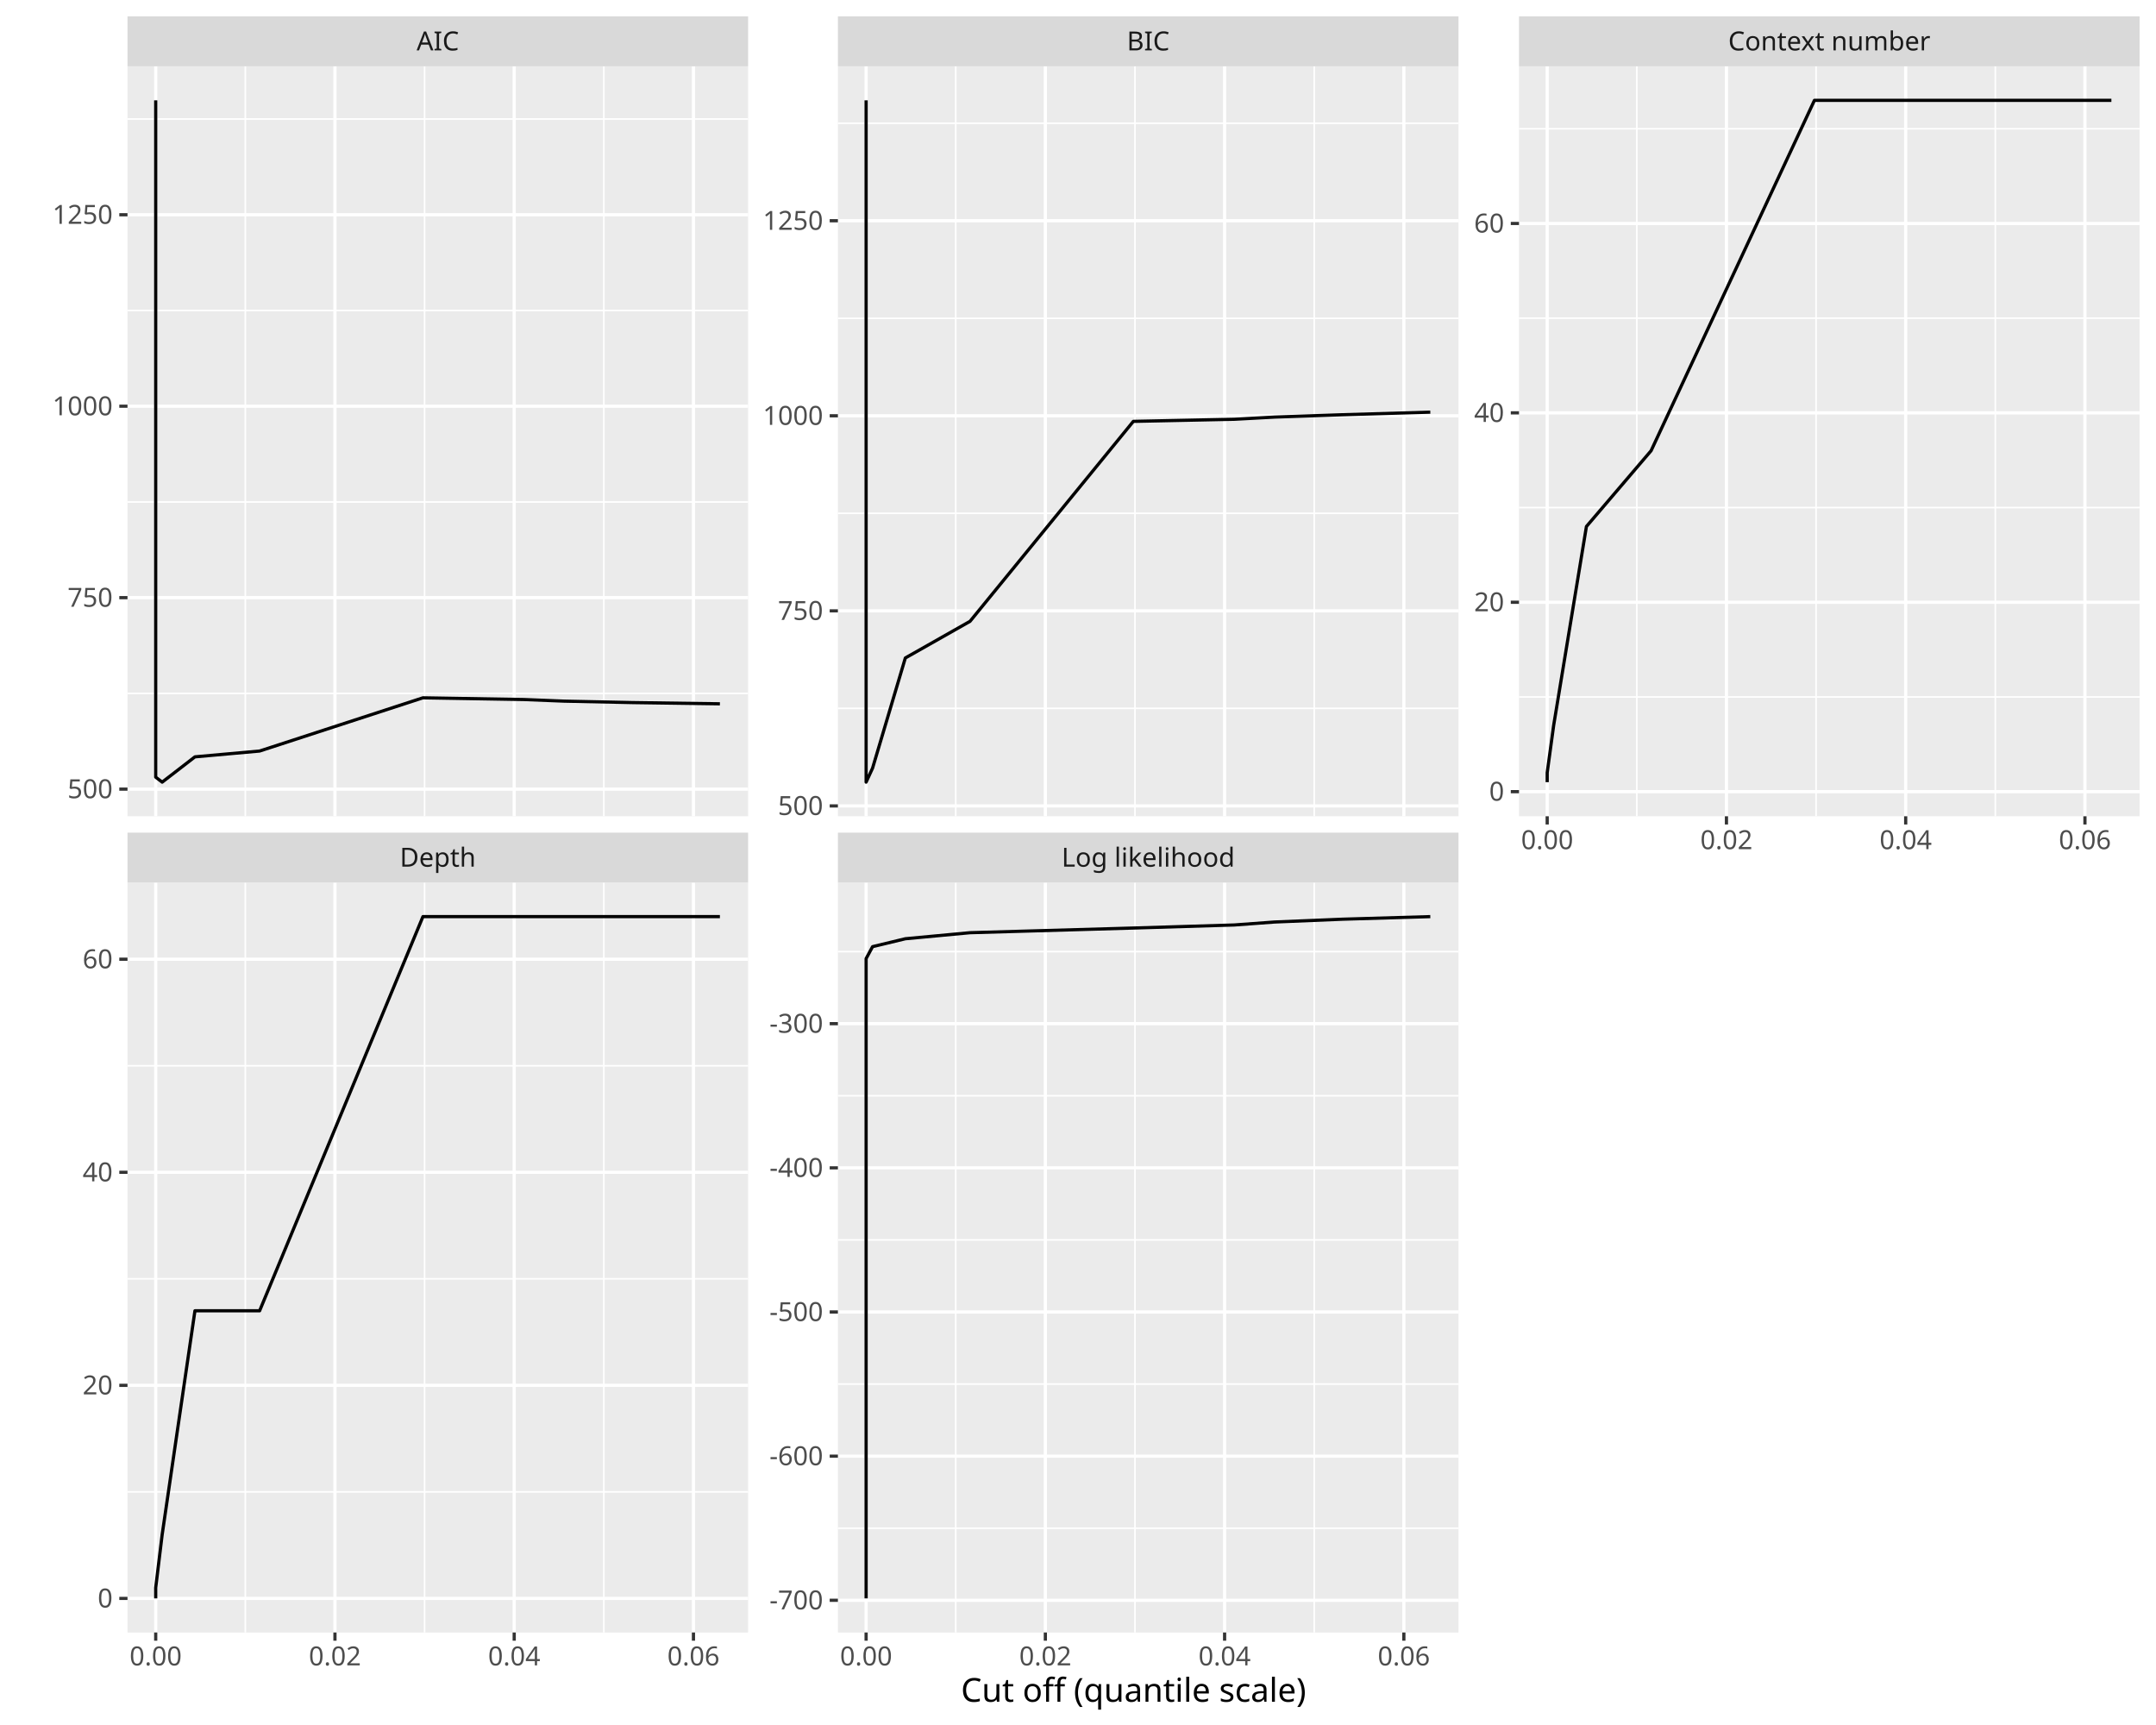
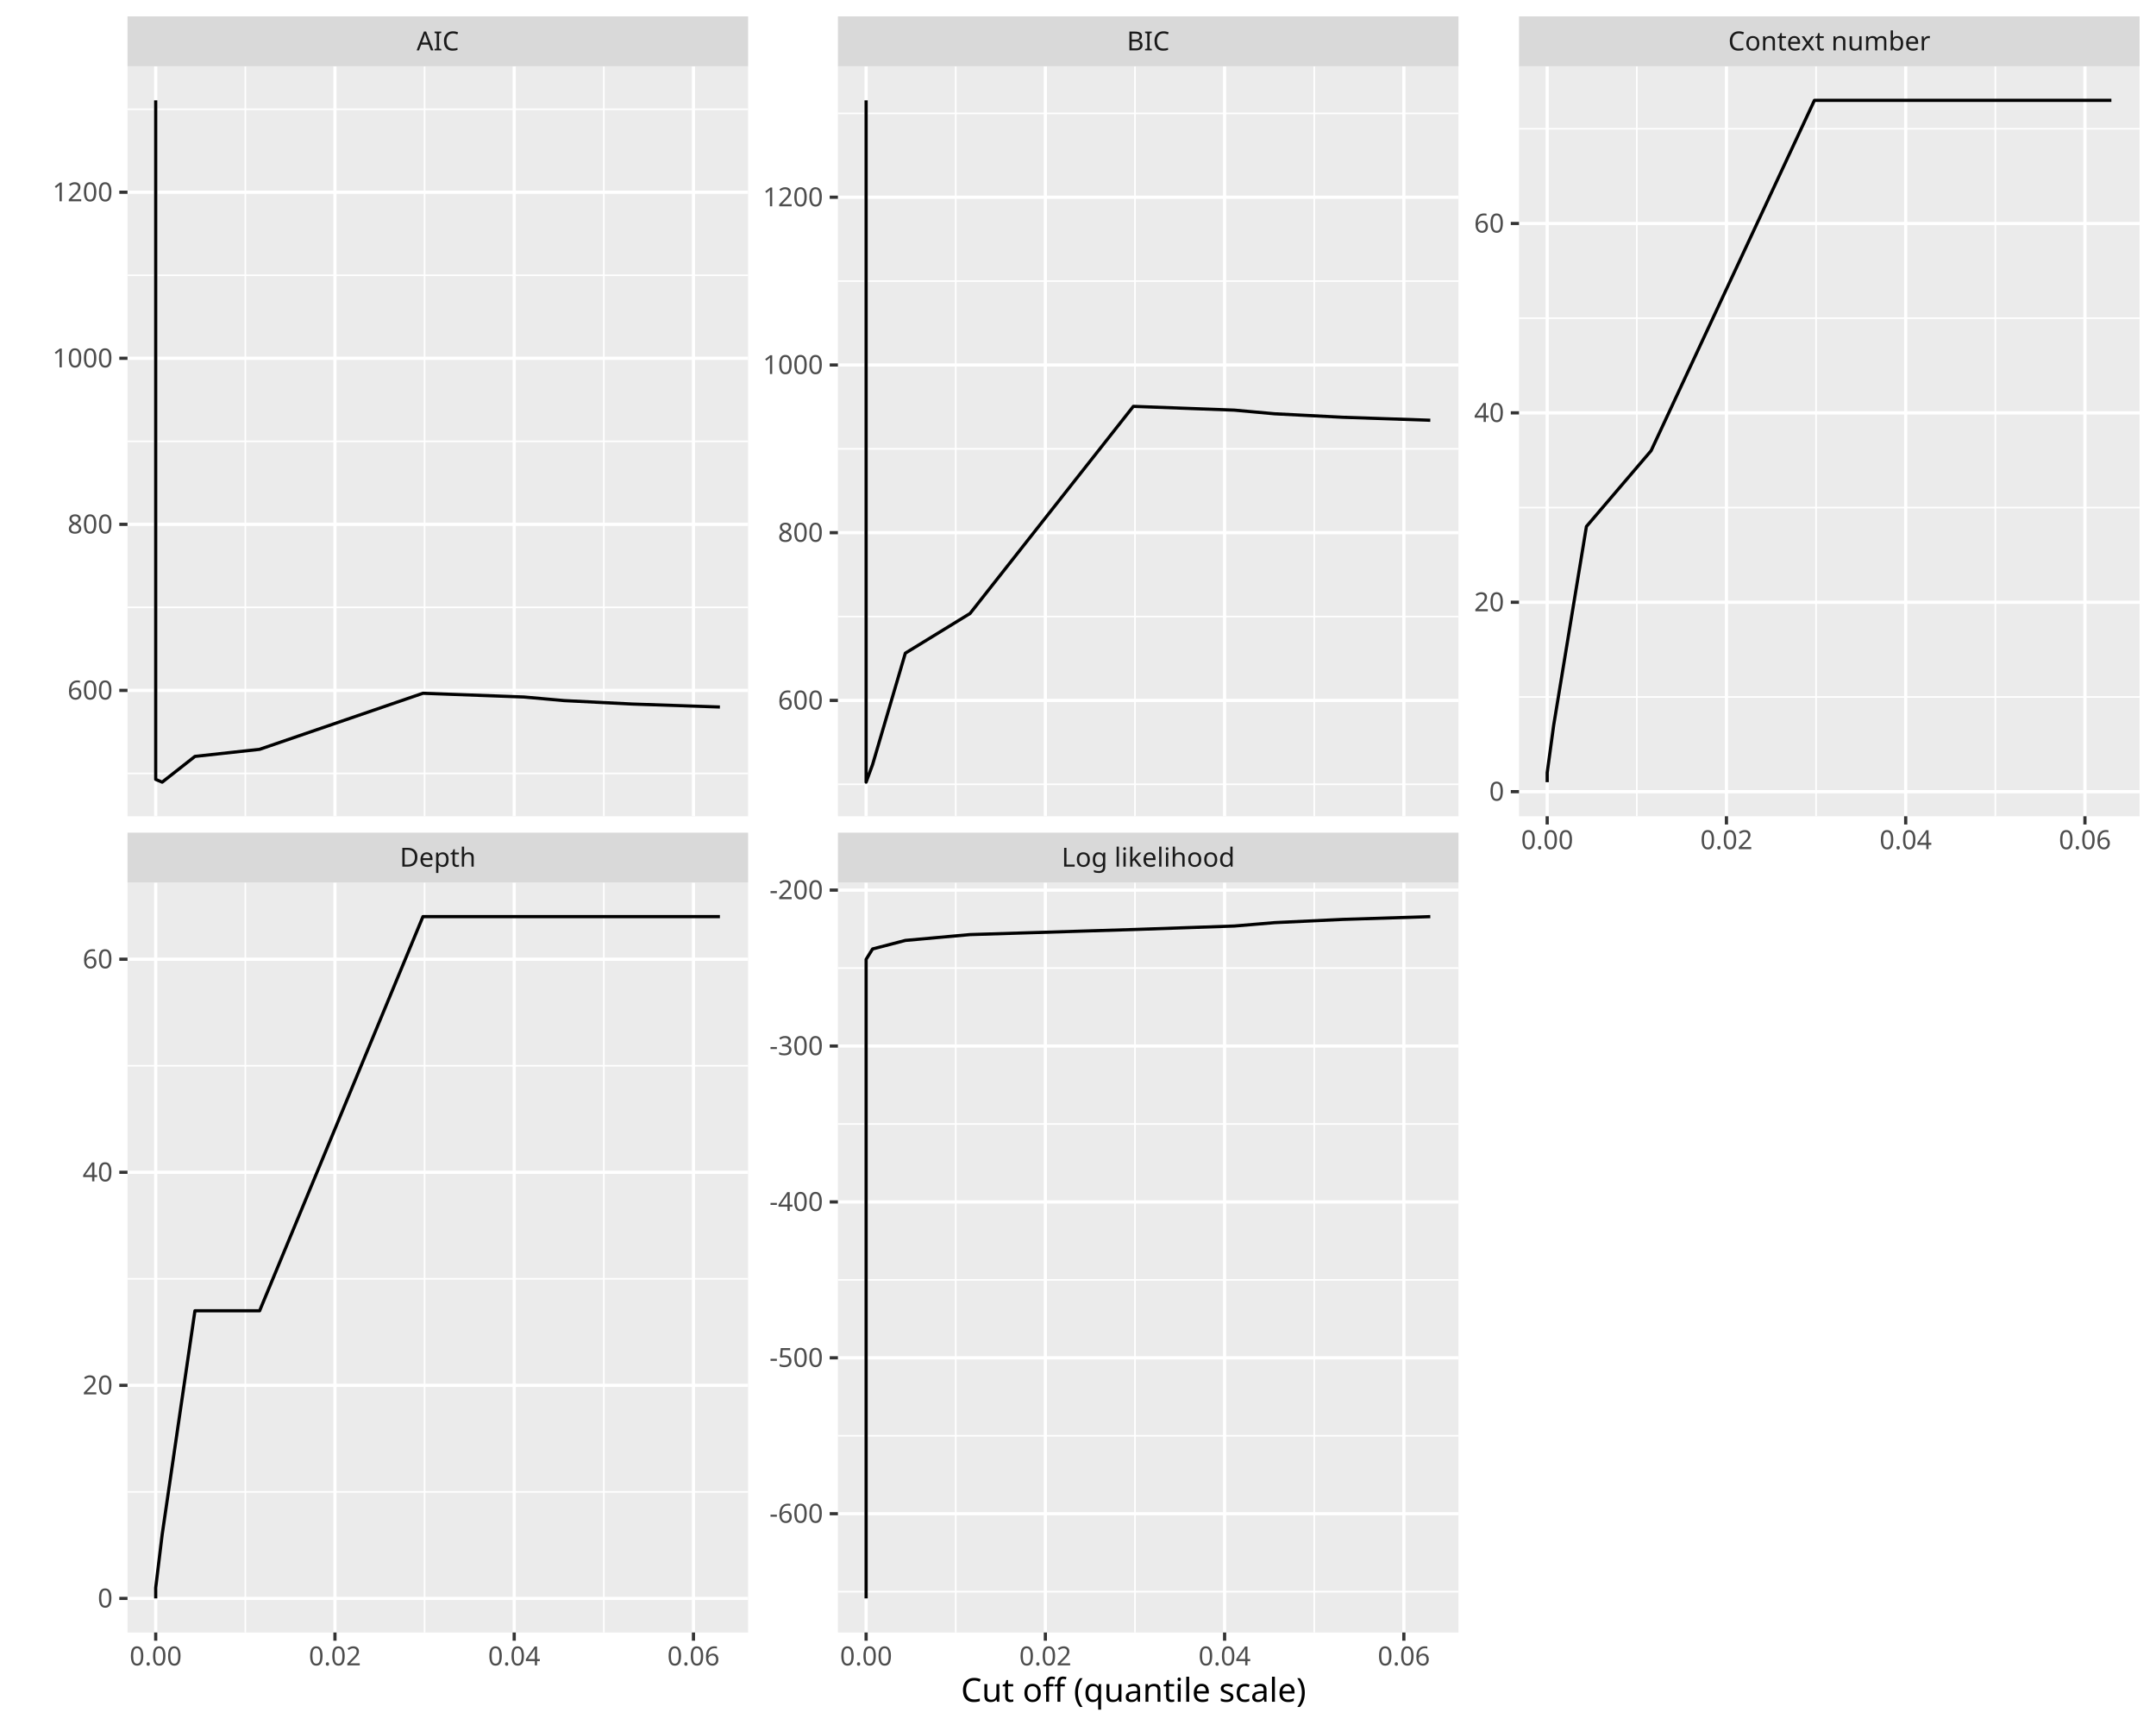
<svg xmlns="http://www.w3.org/2000/svg" class="svglite" data-engine-version="2.0" width="720.00pt" height="576.00pt" viewBox="0 0 720.00 576.00">
  <defs>
    <style type="text/css">
    .svglite line, .svglite polyline, .svglite polygon, .svglite path, .svglite rect, .svglite circle {
      fill: none;
      stroke: #000000;
      stroke-linecap: round;
      stroke-linejoin: round;
      stroke-miterlimit: 10.00;
    }
  </style>
  </defs>
  <rect width="100%" height="100%" style="stroke: none; fill: #FFFFFF;" />
  <defs>
    <clipPath id="cpMC4wMHw3MjAuMDB8MC4wMHw1NzYuMDA=">
      <rect x="0.00" y="0.00" width="720.00" height="576.00" />
    </clipPath>
  </defs>
  <g clip-path="url(#cpMC4wMHw3MjAuMDB8MC4wMHw1NzYuMDA=)">
    <rect x="0.00" y="0.00" width="720.00" height="576.00" style="stroke-width: 1.07; stroke: #FFFFFF; fill: #FFFFFF;" />
  </g>
  <defs>
    <clipPath id="cpNDIuNTh8MjQ5LjgzfDIyLjEzfDI3Mi41Ng==">
      <rect x="42.58" y="22.13" width="207.25" height="250.43" />
    </clipPath>
  </defs>
  <g clip-path="url(#cpNDIuNTh8MjQ5LjgzfDIyLjEzfDI3Mi41Ng==)">
    <rect x="42.58" y="22.13" width="207.25" height="250.43" style="stroke-width: 1.07; stroke: none; fill: #EBEBEB;" />
-     <polyline points="42.58,231.54 249.83,231.54 " style="stroke-width: 0.53; stroke: #FFFFFF; stroke-linecap: butt;" />
-     <polyline points="42.58,167.61 249.83,167.61 " style="stroke-width: 0.53; stroke: #FFFFFF; stroke-linecap: butt;" />
-     <polyline points="42.58,103.68 249.83,103.68 " style="stroke-width: 0.53; stroke: #FFFFFF; stroke-linecap: butt;" />
-     <polyline points="42.58,39.75 249.83,39.75 " style="stroke-width: 0.53; stroke: #FFFFFF; stroke-linecap: butt;" />
+     <polyline points="42.58,258.26 249.83,258.26 " style="stroke-width: 0.53; stroke: #FFFFFF; stroke-linecap: butt;" />
+     <polyline points="42.58,202.81 249.83,202.81 " style="stroke-width: 0.53; stroke: #FFFFFF; stroke-linecap: butt;" />
+     <polyline points="42.58,147.37 249.83,147.37 " style="stroke-width: 0.53; stroke: #FFFFFF; stroke-linecap: butt;" />
+     <polyline points="42.58,91.92 249.83,91.92 " style="stroke-width: 0.53; stroke: #FFFFFF; stroke-linecap: butt;" />
+     <polyline points="42.58,36.47 249.83,36.47 " style="stroke-width: 0.53; stroke: #FFFFFF; stroke-linecap: butt;" />
    <polyline points="81.93,272.56 81.93,22.13 " style="stroke-width: 0.53; stroke: #FFFFFF; stroke-linecap: butt;" />
    <polyline points="141.79,272.56 141.79,22.13 " style="stroke-width: 0.53; stroke: #FFFFFF; stroke-linecap: butt;" />
    <polyline points="201.65,272.56 201.65,22.13 " style="stroke-width: 0.53; stroke: #FFFFFF; stroke-linecap: butt;" />
-     <polyline points="42.58,263.50 249.83,263.50 " style="stroke-width: 1.07; stroke: #FFFFFF; stroke-linecap: butt;" />
-     <polyline points="42.58,199.57 249.83,199.57 " style="stroke-width: 1.07; stroke: #FFFFFF; stroke-linecap: butt;" />
-     <polyline points="42.58,135.64 249.83,135.64 " style="stroke-width: 1.07; stroke: #FFFFFF; stroke-linecap: butt;" />
-     <polyline points="42.58,71.71 249.83,71.71 " style="stroke-width: 1.07; stroke: #FFFFFF; stroke-linecap: butt;" />
+     <polyline points="42.58,230.54 249.83,230.54 " style="stroke-width: 1.07; stroke: #FFFFFF; stroke-linecap: butt;" />
+     <polyline points="42.58,175.09 249.83,175.09 " style="stroke-width: 1.07; stroke: #FFFFFF; stroke-linecap: butt;" />
+     <polyline points="42.58,119.64 249.83,119.64 " style="stroke-width: 1.07; stroke: #FFFFFF; stroke-linecap: butt;" />
+     <polyline points="42.58,64.19 249.83,64.19 " style="stroke-width: 1.07; stroke: #FFFFFF; stroke-linecap: butt;" />
    <polyline points="52.00,272.56 52.00,22.13 " style="stroke-width: 1.07; stroke: #FFFFFF; stroke-linecap: butt;" />
    <polyline points="111.86,272.56 111.86,22.13 " style="stroke-width: 1.07; stroke: #FFFFFF; stroke-linecap: butt;" />
    <polyline points="171.72,272.56 171.72,22.13 " style="stroke-width: 1.07; stroke: #FFFFFF; stroke-linecap: butt;" />
    <polyline points="231.58,272.56 231.58,22.13 " style="stroke-width: 1.07; stroke: #FFFFFF; stroke-linecap: butt;" />
-     <polyline points="52.00,33.51 52.00,146.66 52.00,259.50 54.16,261.17 65.10,252.72 86.70,250.78 141.24,233.01 174.97,233.58 188.41,234.12 211.17,234.60 240.41,235.01 " style="stroke-width: 1.07; stroke-linecap: butt;" />
+     <polyline points="52.00,33.51 52.00,155.90 52.00,260.25 54.16,261.17 65.10,252.57 86.70,250.21 141.24,231.49 174.97,232.74 188.41,233.94 211.17,235.09 240.41,236.08 " style="stroke-width: 1.07; stroke-linecap: butt;" />
  </g>
  <g clip-path="url(#cpMC4wMHw3MjAuMDB8MC4wMHw1NzYuMDA=)">
</g>
  <defs>
    <clipPath id="cpNDIuNTh8MjQ5LjgzfDI5NC42OXw1NDUuMTE=">
      <rect x="42.58" y="294.69" width="207.25" height="250.43" />
    </clipPath>
  </defs>
  <g clip-path="url(#cpNDIuNTh8MjQ5LjgzfDI5NC42OXw1NDUuMTE=)">
    <rect x="42.58" y="294.69" width="207.25" height="250.43" style="stroke-width: 1.07; stroke: none; fill: #EBEBEB;" />
    <polyline points="42.58,498.16 249.83,498.16 " style="stroke-width: 0.53; stroke: #FFFFFF; stroke-linecap: butt;" />
    <polyline points="42.58,427.01 249.83,427.01 " style="stroke-width: 0.53; stroke: #FFFFFF; stroke-linecap: butt;" />
    <polyline points="42.58,355.87 249.83,355.87 " style="stroke-width: 0.53; stroke: #FFFFFF; stroke-linecap: butt;" />
    <polyline points="81.93,545.11 81.93,294.69 " style="stroke-width: 0.53; stroke: #FFFFFF; stroke-linecap: butt;" />
    <polyline points="141.79,545.11 141.79,294.69 " style="stroke-width: 0.53; stroke: #FFFFFF; stroke-linecap: butt;" />
    <polyline points="201.65,545.11 201.65,294.69 " style="stroke-width: 0.53; stroke: #FFFFFF; stroke-linecap: butt;" />
    <polyline points="42.58,533.73 249.83,533.73 " style="stroke-width: 1.07; stroke: #FFFFFF; stroke-linecap: butt;" />
    <polyline points="42.58,462.59 249.83,462.59 " style="stroke-width: 1.07; stroke: #FFFFFF; stroke-linecap: butt;" />
    <polyline points="42.58,391.44 249.83,391.44 " style="stroke-width: 1.07; stroke: #FFFFFF; stroke-linecap: butt;" />
    <polyline points="42.58,320.30 249.83,320.30 " style="stroke-width: 1.07; stroke: #FFFFFF; stroke-linecap: butt;" />
    <polyline points="52.00,545.11 52.00,294.69 " style="stroke-width: 1.07; stroke: #FFFFFF; stroke-linecap: butt;" />
    <polyline points="111.86,545.11 111.86,294.69 " style="stroke-width: 1.07; stroke: #FFFFFF; stroke-linecap: butt;" />
    <polyline points="171.72,545.11 171.72,294.69 " style="stroke-width: 1.07; stroke: #FFFFFF; stroke-linecap: butt;" />
    <polyline points="231.58,545.11 231.58,294.69 " style="stroke-width: 1.07; stroke: #FFFFFF; stroke-linecap: butt;" />
    <polyline points="52.00,533.73 52.00,530.17 52.00,530.17 54.16,512.39 65.10,437.69 86.70,437.69 141.24,306.07 174.97,306.07 188.41,306.07 211.17,306.07 240.41,306.07 " style="stroke-width: 1.07; stroke-linecap: butt;" />
  </g>
  <g clip-path="url(#cpMC4wMHw3MjAuMDB8MC4wMHw1NzYuMDA=)">
</g>
  <defs>
    <clipPath id="cpMjc5LjgyfDQ4Ny4wN3wyMi4xM3wyNzIuNTY=">
      <rect x="279.82" y="22.13" width="207.25" height="250.43" />
    </clipPath>
  </defs>
  <g clip-path="url(#cpMjc5LjgyfDQ4Ny4wN3wyMi4xM3wyNzIuNTY=)">
    <rect x="279.82" y="22.13" width="207.25" height="250.43" style="stroke-width: 1.07; stroke: none; fill: #EBEBEB;" />
-     <polyline points="279.82,236.53 487.07,236.53 " style="stroke-width: 0.53; stroke: #FFFFFF; stroke-linecap: butt;" />
-     <polyline points="279.82,171.40 487.07,171.40 " style="stroke-width: 0.53; stroke: #FFFFFF; stroke-linecap: butt;" />
-     <polyline points="279.82,106.28 487.07,106.28 " style="stroke-width: 0.53; stroke: #FFFFFF; stroke-linecap: butt;" />
-     <polyline points="279.82,41.15 487.07,41.15 " style="stroke-width: 0.53; stroke: #FFFFFF; stroke-linecap: butt;" />
+     <polyline points="279.82,261.88 487.07,261.88 " style="stroke-width: 0.53; stroke: #FFFFFF; stroke-linecap: butt;" />
+     <polyline points="279.82,205.87 487.07,205.87 " style="stroke-width: 0.53; stroke: #FFFFFF; stroke-linecap: butt;" />
+     <polyline points="279.82,149.87 487.07,149.87 " style="stroke-width: 0.53; stroke: #FFFFFF; stroke-linecap: butt;" />
+     <polyline points="279.82,93.86 487.07,93.86 " style="stroke-width: 0.53; stroke: #FFFFFF; stroke-linecap: butt;" />
+     <polyline points="279.82,37.86 487.07,37.86 " style="stroke-width: 0.53; stroke: #FFFFFF; stroke-linecap: butt;" />
    <polyline points="319.17,272.56 319.17,22.13 " style="stroke-width: 0.53; stroke: #FFFFFF; stroke-linecap: butt;" />
    <polyline points="379.03,272.56 379.03,22.13 " style="stroke-width: 0.53; stroke: #FFFFFF; stroke-linecap: butt;" />
    <polyline points="438.89,272.56 438.89,22.13 " style="stroke-width: 0.53; stroke: #FFFFFF; stroke-linecap: butt;" />
-     <polyline points="279.82,269.10 487.07,269.10 " style="stroke-width: 1.07; stroke: #FFFFFF; stroke-linecap: butt;" />
-     <polyline points="279.82,203.97 487.07,203.97 " style="stroke-width: 1.07; stroke: #FFFFFF; stroke-linecap: butt;" />
-     <polyline points="279.82,138.84 487.07,138.84 " style="stroke-width: 1.07; stroke: #FFFFFF; stroke-linecap: butt;" />
-     <polyline points="279.82,73.71 487.07,73.71 " style="stroke-width: 1.07; stroke: #FFFFFF; stroke-linecap: butt;" />
+     <polyline points="279.82,233.88 487.07,233.88 " style="stroke-width: 1.07; stroke: #FFFFFF; stroke-linecap: butt;" />
+     <polyline points="279.82,177.87 487.07,177.87 " style="stroke-width: 1.07; stroke: #FFFFFF; stroke-linecap: butt;" />
+     <polyline points="279.82,121.87 487.07,121.87 " style="stroke-width: 1.07; stroke: #FFFFFF; stroke-linecap: butt;" />
+     <polyline points="279.82,65.86 487.07,65.86 " style="stroke-width: 1.07; stroke: #FFFFFF; stroke-linecap: butt;" />
    <polyline points="289.24,272.56 289.24,22.13 " style="stroke-width: 1.07; stroke: #FFFFFF; stroke-linecap: butt;" />
    <polyline points="349.10,272.56 349.10,22.13 " style="stroke-width: 1.07; stroke: #FFFFFF; stroke-linecap: butt;" />
    <polyline points="408.96,272.56 408.96,22.13 " style="stroke-width: 1.07; stroke: #FFFFFF; stroke-linecap: butt;" />
    <polyline points="468.82,272.56 468.82,22.13 " style="stroke-width: 1.07; stroke: #FFFFFF; stroke-linecap: butt;" />
-     <polyline points="289.24,33.51 289.24,147.50 289.24,261.17 291.40,256.48 302.34,219.70 323.94,207.47 378.48,140.70 412.21,140.00 425.65,139.27 448.41,138.48 477.65,137.62 " style="stroke-width: 1.07; stroke-linecap: butt;" />
+     <polyline points="289.24,33.51 289.24,155.78 289.24,261.17 291.40,255.31 302.34,218.10 323.94,204.85 378.48,135.69 412.21,136.95 425.65,138.17 448.41,139.33 477.65,140.33 " style="stroke-width: 1.07; stroke-linecap: butt;" />
  </g>
  <g clip-path="url(#cpMC4wMHw3MjAuMDB8MC4wMHw1NzYuMDA=)">
</g>
  <defs>
    <clipPath id="cpMjc5LjgyfDQ4Ny4wN3wyOTQuNjl8NTQ1LjEx">
      <rect x="279.82" y="294.69" width="207.25" height="250.43" />
    </clipPath>
  </defs>
  <g clip-path="url(#cpMjc5LjgyfDQ4Ny4wN3wyOTQuNjl8NTQ1LjEx)">
    <rect x="279.82" y="294.69" width="207.25" height="250.43" style="stroke-width: 1.07; stroke: none; fill: #EBEBEB;" />
-     <polyline points="279.82,510.29 487.07,510.29 " style="stroke-width: 0.53; stroke: #FFFFFF; stroke-linecap: butt;" />
-     <polyline points="279.82,462.16 487.07,462.16 " style="stroke-width: 0.53; stroke: #FFFFFF; stroke-linecap: butt;" />
-     <polyline points="279.82,414.02 487.07,414.02 " style="stroke-width: 0.53; stroke: #FFFFFF; stroke-linecap: butt;" />
-     <polyline points="279.82,365.89 487.07,365.89 " style="stroke-width: 0.53; stroke: #FFFFFF; stroke-linecap: butt;" />
-     <polyline points="279.82,317.76 487.07,317.76 " style="stroke-width: 0.53; stroke: #FFFFFF; stroke-linecap: butt;" />
+     <polyline points="279.82,531.47 487.07,531.47 " style="stroke-width: 0.53; stroke: #FFFFFF; stroke-linecap: butt;" />
+     <polyline points="279.82,479.42 487.07,479.42 " style="stroke-width: 0.53; stroke: #FFFFFF; stroke-linecap: butt;" />
+     <polyline points="279.82,427.36 487.07,427.36 " style="stroke-width: 0.53; stroke: #FFFFFF; stroke-linecap: butt;" />
+     <polyline points="279.82,375.31 487.07,375.31 " style="stroke-width: 0.53; stroke: #FFFFFF; stroke-linecap: butt;" />
+     <polyline points="279.82,323.25 487.07,323.25 " style="stroke-width: 0.53; stroke: #FFFFFF; stroke-linecap: butt;" />
    <polyline points="319.17,545.11 319.17,294.69 " style="stroke-width: 0.53; stroke: #FFFFFF; stroke-linecap: butt;" />
    <polyline points="379.03,545.11 379.03,294.69 " style="stroke-width: 0.53; stroke: #FFFFFF; stroke-linecap: butt;" />
    <polyline points="438.89,545.11 438.89,294.69 " style="stroke-width: 0.53; stroke: #FFFFFF; stroke-linecap: butt;" />
-     <polyline points="279.82,534.36 487.07,534.36 " style="stroke-width: 1.07; stroke: #FFFFFF; stroke-linecap: butt;" />
-     <polyline points="279.82,486.23 487.07,486.23 " style="stroke-width: 1.07; stroke: #FFFFFF; stroke-linecap: butt;" />
-     <polyline points="279.82,438.09 487.07,438.09 " style="stroke-width: 1.07; stroke: #FFFFFF; stroke-linecap: butt;" />
-     <polyline points="279.82,389.96 487.07,389.96 " style="stroke-width: 1.07; stroke: #FFFFFF; stroke-linecap: butt;" />
-     <polyline points="279.82,341.82 487.07,341.82 " style="stroke-width: 1.07; stroke: #FFFFFF; stroke-linecap: butt;" />
+     <polyline points="279.82,505.45 487.07,505.45 " style="stroke-width: 1.07; stroke: #FFFFFF; stroke-linecap: butt;" />
+     <polyline points="279.82,453.39 487.07,453.39 " style="stroke-width: 1.07; stroke: #FFFFFF; stroke-linecap: butt;" />
+     <polyline points="279.82,401.33 487.07,401.33 " style="stroke-width: 1.07; stroke: #FFFFFF; stroke-linecap: butt;" />
+     <polyline points="279.82,349.28 487.07,349.28 " style="stroke-width: 1.07; stroke: #FFFFFF; stroke-linecap: butt;" />
+     <polyline points="279.82,297.22 487.07,297.22 " style="stroke-width: 1.07; stroke: #FFFFFF; stroke-linecap: butt;" />
    <polyline points="289.24,545.11 289.24,294.69 " style="stroke-width: 1.07; stroke: #FFFFFF; stroke-linecap: butt;" />
    <polyline points="349.10,545.11 349.10,294.69 " style="stroke-width: 1.07; stroke: #FFFFFF; stroke-linecap: butt;" />
    <polyline points="408.96,545.11 408.96,294.69 " style="stroke-width: 1.07; stroke: #FFFFFF; stroke-linecap: butt;" />
    <polyline points="468.82,545.11 468.82,294.69 " style="stroke-width: 1.07; stroke: #FFFFFF; stroke-linecap: butt;" />
-     <polyline points="289.24,533.73 289.24,426.76 289.24,320.09 291.40,316.10 302.34,313.46 323.94,311.44 378.48,309.88 412.21,308.86 425.65,307.87 448.41,306.93 477.65,306.07 " style="stroke-width: 1.07; stroke-linecap: butt;" />
+     <polyline points="289.24,533.73 289.24,418.31 289.24,320.34 291.40,316.87 302.34,314.02 323.94,312.07 378.48,310.38 412.21,309.21 425.65,308.08 448.41,307.00 477.65,306.07 " style="stroke-width: 1.07; stroke-linecap: butt;" />
  </g>
  <g clip-path="url(#cpMC4wMHw3MjAuMDB8MC4wMHw1NzYuMDA=)">
</g>
  <defs>
    <clipPath id="cpNTA3LjI3fDcxNC41MnwyMi4xM3wyNzIuNTY=">
      <rect x="507.27" y="22.13" width="207.25" height="250.43" />
    </clipPath>
  </defs>
  <g clip-path="url(#cpNTA3LjI3fDcxNC41MnwyMi4xM3wyNzIuNTY=)">
    <rect x="507.27" y="22.13" width="207.25" height="250.43" style="stroke-width: 1.07; stroke: none; fill: #EBEBEB;" />
    <polyline points="507.27,232.72 714.52,232.72 " style="stroke-width: 0.53; stroke: #FFFFFF; stroke-linecap: butt;" />
    <polyline points="507.27,169.48 714.52,169.48 " style="stroke-width: 0.53; stroke: #FFFFFF; stroke-linecap: butt;" />
    <polyline points="507.27,106.24 714.52,106.24 " style="stroke-width: 0.53; stroke: #FFFFFF; stroke-linecap: butt;" />
    <polyline points="507.27,43.00 714.52,43.00 " style="stroke-width: 0.53; stroke: #FFFFFF; stroke-linecap: butt;" />
    <polyline points="546.62,272.56 546.62,22.13 " style="stroke-width: 0.53; stroke: #FFFFFF; stroke-linecap: butt;" />
    <polyline points="606.48,272.56 606.48,22.13 " style="stroke-width: 0.53; stroke: #FFFFFF; stroke-linecap: butt;" />
    <polyline points="666.34,272.56 666.34,22.13 " style="stroke-width: 0.53; stroke: #FFFFFF; stroke-linecap: butt;" />
    <polyline points="507.27,264.34 714.52,264.34 " style="stroke-width: 1.07; stroke: #FFFFFF; stroke-linecap: butt;" />
    <polyline points="507.27,201.10 714.52,201.10 " style="stroke-width: 1.07; stroke: #FFFFFF; stroke-linecap: butt;" />
    <polyline points="507.27,137.86 714.52,137.86 " style="stroke-width: 1.07; stroke: #FFFFFF; stroke-linecap: butt;" />
    <polyline points="507.27,74.62 714.52,74.62 " style="stroke-width: 1.07; stroke: #FFFFFF; stroke-linecap: butt;" />
    <polyline points="516.69,272.56 516.69,22.13 " style="stroke-width: 1.07; stroke: #FFFFFF; stroke-linecap: butt;" />
    <polyline points="576.55,272.56 576.55,22.13 " style="stroke-width: 1.07; stroke: #FFFFFF; stroke-linecap: butt;" />
    <polyline points="636.41,272.56 636.41,22.13 " style="stroke-width: 1.07; stroke: #FFFFFF; stroke-linecap: butt;" />
    <polyline points="696.27,272.56 696.27,22.13 " style="stroke-width: 1.07; stroke: #FFFFFF; stroke-linecap: butt;" />
    <polyline points="516.69,261.17 516.69,258.01 516.69,258.01 518.85,242.20 529.79,175.80 551.39,150.50 605.93,33.51 639.66,33.51 653.10,33.51 675.86,33.51 705.10,33.51 " style="stroke-width: 1.07; stroke-linecap: butt;" />
  </g>
  <g clip-path="url(#cpMC4wMHw3MjAuMDB8MC4wMHw1NzYuMDA=)">
</g>
  <defs>
    <clipPath id="cpNTA3LjI3fDcxNC41MnwyOTQuNjl8NTQ1LjEx">
      <rect x="507.27" y="294.69" width="207.25" height="250.43" />
    </clipPath>
  </defs>
  <g clip-path="url(#cpNTA3LjI3fDcxNC41MnwyOTQuNjl8NTQ1LjEx)">
</g>
  <g clip-path="url(#cpMC4wMHw3MjAuMDB8MC4wMHw1NzYuMDA=)">
</g>
  <defs>
    <clipPath id="cpNDIuNTh8MjQ5LjgzfDI3OC4wNHwyOTQuNjk=">
      <rect x="42.58" y="278.04" width="207.25" height="16.65" />
    </clipPath>
  </defs>
  <g clip-path="url(#cpNDIuNTh8MjQ5LjgzfDI3OC4wNHwyOTQuNjk=)">
    <rect x="42.58" y="278.04" width="207.25" height="16.65" style="stroke-width: 1.07; stroke: none; fill: #D9D9D9;" />
    <text x="146.21" y="289.39" text-anchor="middle" style="font-size: 8.80px; fill: #1A1A1A; font-family: sans;" textLength="23.49px" lengthAdjust="spacingAndGlyphs">Depth</text>
  </g>
  <g clip-path="url(#cpMC4wMHw3MjAuMDB8MC4wMHw1NzYuMDA=)">
</g>
  <defs>
    <clipPath id="cpMjc5LjgyfDQ4Ny4wN3wyNzguMDR8Mjk0LjY5">
      <rect x="279.82" y="278.04" width="207.25" height="16.65" />
    </clipPath>
  </defs>
  <g clip-path="url(#cpMjc5LjgyfDQ4Ny4wN3wyNzguMDR8Mjk0LjY5)">
    <rect x="279.82" y="278.04" width="207.25" height="16.65" style="stroke-width: 1.07; stroke: none; fill: #D9D9D9;" />
    <text x="383.45" y="289.39" text-anchor="middle" style="font-size: 8.80px; fill: #1A1A1A; font-family: sans;" textLength="53.82px" lengthAdjust="spacingAndGlyphs">Log likelihood</text>
  </g>
  <g clip-path="url(#cpMC4wMHw3MjAuMDB8MC4wMHw1NzYuMDA=)">
</g>
  <defs>
    <clipPath id="cpNTA3LjI3fDcxNC41MnwyNzguMDR8Mjk0LjY5">
      <rect x="507.27" y="278.04" width="207.25" height="16.65" />
    </clipPath>
  </defs>
  <g clip-path="url(#cpNTA3LjI3fDcxNC41MnwyNzguMDR8Mjk0LjY5)">
</g>
  <g clip-path="url(#cpMC4wMHw3MjAuMDB8MC4wMHw1NzYuMDA=)">
</g>
  <defs>
    <clipPath id="cpNDIuNTh8MjQ5LjgzfDUuNDh8MjIuMTM=">
      <rect x="42.58" y="5.48" width="207.25" height="16.65" />
    </clipPath>
  </defs>
  <g clip-path="url(#cpNDIuNTh8MjQ5LjgzfDUuNDh8MjIuMTM=)">
    <rect x="42.58" y="5.48" width="207.25" height="16.65" style="stroke-width: 1.07; stroke: none; fill: #D9D9D9;" />
    <text x="146.21" y="16.83" text-anchor="middle" style="font-size: 8.80px; fill: #1A1A1A; font-family: sans;" textLength="14.67px" lengthAdjust="spacingAndGlyphs">AIC</text>
  </g>
  <g clip-path="url(#cpMC4wMHw3MjAuMDB8MC4wMHw1NzYuMDA=)">
</g>
  <defs>
    <clipPath id="cpMjc5LjgyfDQ4Ny4wN3w1LjQ4fDIyLjEz">
      <rect x="279.82" y="5.48" width="207.25" height="16.65" />
    </clipPath>
  </defs>
  <g clip-path="url(#cpMjc5LjgyfDQ4Ny4wN3w1LjQ4fDIyLjEz)">
    <rect x="279.82" y="5.48" width="207.25" height="16.65" style="stroke-width: 1.07; stroke: none; fill: #D9D9D9;" />
    <text x="383.45" y="16.83" text-anchor="middle" style="font-size: 8.80px; fill: #1A1A1A; font-family: sans;" textLength="14.67px" lengthAdjust="spacingAndGlyphs">BIC</text>
  </g>
  <g clip-path="url(#cpMC4wMHw3MjAuMDB8MC4wMHw1NzYuMDA=)">
</g>
  <defs>
    <clipPath id="cpNTA3LjI3fDcxNC41Mnw1LjQ4fDIyLjEz">
      <rect x="507.27" y="5.48" width="207.25" height="16.65" />
    </clipPath>
  </defs>
  <g clip-path="url(#cpNTA3LjI3fDcxNC41Mnw1LjQ4fDIyLjEz)">
    <rect x="507.27" y="5.48" width="207.25" height="16.65" style="stroke-width: 1.07; stroke: none; fill: #D9D9D9;" />
    <text x="610.90" y="16.83" text-anchor="middle" style="font-size: 8.80px; fill: #1A1A1A; font-family: sans;" textLength="62.62px" lengthAdjust="spacingAndGlyphs">Context number</text>
  </g>
  <g clip-path="url(#cpMC4wMHw3MjAuMDB8MC4wMHw1NzYuMDA=)">
    <polyline points="52.00,547.85 52.00,545.11 " style="stroke-width: 1.07; stroke: #333333; stroke-linecap: butt;" />
    <polyline points="111.86,547.85 111.86,545.11 " style="stroke-width: 1.07; stroke: #333333; stroke-linecap: butt;" />
    <polyline points="171.72,547.85 171.72,545.11 " style="stroke-width: 1.07; stroke: #333333; stroke-linecap: butt;" />
    <polyline points="231.58,547.85 231.58,545.11 " style="stroke-width: 1.07; stroke: #333333; stroke-linecap: butt;" />
    <text x="52.00" y="556.10" text-anchor="middle" style="font-size: 8.80px; fill: #4D4D4D; font-family: sans;" textLength="17.13px" lengthAdjust="spacingAndGlyphs">0.00</text>
    <text x="111.86" y="556.10" text-anchor="middle" style="font-size: 8.80px; fill: #4D4D4D; font-family: sans;" textLength="17.13px" lengthAdjust="spacingAndGlyphs">0.02</text>
    <text x="171.72" y="556.10" text-anchor="middle" style="font-size: 8.80px; fill: #4D4D4D; font-family: sans;" textLength="17.13px" lengthAdjust="spacingAndGlyphs">0.04</text>
    <text x="231.58" y="556.10" text-anchor="middle" style="font-size: 8.80px; fill: #4D4D4D; font-family: sans;" textLength="17.13px" lengthAdjust="spacingAndGlyphs">0.06</text>
    <polyline points="289.24,547.85 289.24,545.11 " style="stroke-width: 1.07; stroke: #333333; stroke-linecap: butt;" />
    <polyline points="349.10,547.85 349.10,545.11 " style="stroke-width: 1.07; stroke: #333333; stroke-linecap: butt;" />
    <polyline points="408.96,547.85 408.96,545.11 " style="stroke-width: 1.07; stroke: #333333; stroke-linecap: butt;" />
    <polyline points="468.82,547.85 468.82,545.11 " style="stroke-width: 1.07; stroke: #333333; stroke-linecap: butt;" />
    <text x="289.24" y="556.10" text-anchor="middle" style="font-size: 8.80px; fill: #4D4D4D; font-family: sans;" textLength="17.13px" lengthAdjust="spacingAndGlyphs">0.00</text>
    <text x="349.10" y="556.10" text-anchor="middle" style="font-size: 8.80px; fill: #4D4D4D; font-family: sans;" textLength="17.13px" lengthAdjust="spacingAndGlyphs">0.02</text>
    <text x="408.96" y="556.10" text-anchor="middle" style="font-size: 8.80px; fill: #4D4D4D; font-family: sans;" textLength="17.13px" lengthAdjust="spacingAndGlyphs">0.04</text>
    <text x="468.82" y="556.10" text-anchor="middle" style="font-size: 8.80px; fill: #4D4D4D; font-family: sans;" textLength="17.13px" lengthAdjust="spacingAndGlyphs">0.06</text>
    <polyline points="516.69,275.30 516.69,272.56 " style="stroke-width: 1.07; stroke: #333333; stroke-linecap: butt;" />
    <polyline points="576.55,275.30 576.55,272.56 " style="stroke-width: 1.07; stroke: #333333; stroke-linecap: butt;" />
    <polyline points="636.41,275.30 636.41,272.56 " style="stroke-width: 1.07; stroke: #333333; stroke-linecap: butt;" />
    <polyline points="696.27,275.30 696.27,272.56 " style="stroke-width: 1.07; stroke: #333333; stroke-linecap: butt;" />
    <text x="516.69" y="283.54" text-anchor="middle" style="font-size: 8.80px; fill: #4D4D4D; font-family: sans;" textLength="17.13px" lengthAdjust="spacingAndGlyphs">0.00</text>
    <text x="576.55" y="283.54" text-anchor="middle" style="font-size: 8.80px; fill: #4D4D4D; font-family: sans;" textLength="17.13px" lengthAdjust="spacingAndGlyphs">0.02</text>
    <text x="636.41" y="283.54" text-anchor="middle" style="font-size: 8.80px; fill: #4D4D4D; font-family: sans;" textLength="17.13px" lengthAdjust="spacingAndGlyphs">0.04</text>
    <text x="696.27" y="283.54" text-anchor="middle" style="font-size: 8.80px; fill: #4D4D4D; font-family: sans;" textLength="17.13px" lengthAdjust="spacingAndGlyphs">0.06</text>
    <text x="502.34" y="267.36" text-anchor="end" style="font-size: 8.80px; fill: #4D4D4D; font-family: sans;" textLength="4.89px" lengthAdjust="spacingAndGlyphs">0</text>
    <text x="502.34" y="204.12" text-anchor="end" style="font-size: 8.80px; fill: #4D4D4D; font-family: sans;" textLength="9.79px" lengthAdjust="spacingAndGlyphs">20</text>
    <text x="502.34" y="140.89" text-anchor="end" style="font-size: 8.80px; fill: #4D4D4D; font-family: sans;" textLength="9.79px" lengthAdjust="spacingAndGlyphs">40</text>
    <text x="502.34" y="77.65" text-anchor="end" style="font-size: 8.80px; fill: #4D4D4D; font-family: sans;" textLength="9.79px" lengthAdjust="spacingAndGlyphs">60</text>
    <polyline points="504.53,264.34 507.27,264.34 " style="stroke-width: 1.07; stroke: #333333; stroke-linecap: butt;" />
    <polyline points="504.53,201.10 507.27,201.10 " style="stroke-width: 1.07; stroke: #333333; stroke-linecap: butt;" />
    <polyline points="504.53,137.86 507.27,137.86 " style="stroke-width: 1.07; stroke: #333333; stroke-linecap: butt;" />
    <polyline points="504.53,74.62 507.27,74.62 " style="stroke-width: 1.07; stroke: #333333; stroke-linecap: butt;" />
-     <text x="274.89" y="272.13" text-anchor="end" style="font-size: 8.80px; fill: #4D4D4D; font-family: sans;" textLength="14.68px" lengthAdjust="spacingAndGlyphs">500</text>
-     <text x="274.89" y="207.00" text-anchor="end" style="font-size: 8.80px; fill: #4D4D4D; font-family: sans;" textLength="14.68px" lengthAdjust="spacingAndGlyphs">750</text>
-     <text x="274.89" y="141.87" text-anchor="end" style="font-size: 8.80px; fill: #4D4D4D; font-family: sans;" textLength="19.58px" lengthAdjust="spacingAndGlyphs">1000</text>
-     <text x="274.89" y="76.74" text-anchor="end" style="font-size: 8.80px; fill: #4D4D4D; font-family: sans;" textLength="19.58px" lengthAdjust="spacingAndGlyphs">1250</text>
-     <polyline points="277.08,269.10 279.82,269.10 " style="stroke-width: 1.07; stroke: #333333; stroke-linecap: butt;" />
-     <polyline points="277.08,203.97 279.82,203.97 " style="stroke-width: 1.07; stroke: #333333; stroke-linecap: butt;" />
-     <polyline points="277.08,138.84 279.82,138.84 " style="stroke-width: 1.07; stroke: #333333; stroke-linecap: butt;" />
-     <polyline points="277.08,73.71 279.82,73.71 " style="stroke-width: 1.07; stroke: #333333; stroke-linecap: butt;" />
-     <text x="274.89" y="537.39" text-anchor="end" style="font-size: 8.80px; fill: #4D4D4D; font-family: sans;" textLength="17.61px" lengthAdjust="spacingAndGlyphs">-700</text>
-     <text x="274.89" y="489.25" text-anchor="end" style="font-size: 8.80px; fill: #4D4D4D; font-family: sans;" textLength="17.61px" lengthAdjust="spacingAndGlyphs">-600</text>
-     <text x="274.89" y="441.12" text-anchor="end" style="font-size: 8.80px; fill: #4D4D4D; font-family: sans;" textLength="17.61px" lengthAdjust="spacingAndGlyphs">-500</text>
-     <text x="274.89" y="392.99" text-anchor="end" style="font-size: 8.80px; fill: #4D4D4D; font-family: sans;" textLength="17.61px" lengthAdjust="spacingAndGlyphs">-400</text>
-     <text x="274.89" y="344.85" text-anchor="end" style="font-size: 8.80px; fill: #4D4D4D; font-family: sans;" textLength="17.61px" lengthAdjust="spacingAndGlyphs">-300</text>
-     <polyline points="277.08,534.36 279.82,534.36 " style="stroke-width: 1.07; stroke: #333333; stroke-linecap: butt;" />
-     <polyline points="277.08,486.23 279.82,486.23 " style="stroke-width: 1.07; stroke: #333333; stroke-linecap: butt;" />
-     <polyline points="277.08,438.09 279.82,438.09 " style="stroke-width: 1.07; stroke: #333333; stroke-linecap: butt;" />
-     <polyline points="277.08,389.96 279.82,389.96 " style="stroke-width: 1.07; stroke: #333333; stroke-linecap: butt;" />
-     <polyline points="277.08,341.82 279.82,341.82 " style="stroke-width: 1.07; stroke: #333333; stroke-linecap: butt;" />
-     <text x="37.65" y="266.53" text-anchor="end" style="font-size: 8.80px; fill: #4D4D4D; font-family: sans;" textLength="14.68px" lengthAdjust="spacingAndGlyphs">500</text>
-     <text x="37.65" y="202.60" text-anchor="end" style="font-size: 8.80px; fill: #4D4D4D; font-family: sans;" textLength="14.68px" lengthAdjust="spacingAndGlyphs">750</text>
-     <text x="37.65" y="138.67" text-anchor="end" style="font-size: 8.80px; fill: #4D4D4D; font-family: sans;" textLength="19.58px" lengthAdjust="spacingAndGlyphs">1000</text>
-     <text x="37.65" y="74.74" text-anchor="end" style="font-size: 8.80px; fill: #4D4D4D; font-family: sans;" textLength="19.58px" lengthAdjust="spacingAndGlyphs">1250</text>
-     <polyline points="39.84,263.50 42.58,263.50 " style="stroke-width: 1.07; stroke: #333333; stroke-linecap: butt;" />
-     <polyline points="39.84,199.57 42.58,199.57 " style="stroke-width: 1.07; stroke: #333333; stroke-linecap: butt;" />
-     <polyline points="39.84,135.64 42.58,135.64 " style="stroke-width: 1.07; stroke: #333333; stroke-linecap: butt;" />
-     <polyline points="39.84,71.71 42.58,71.71 " style="stroke-width: 1.07; stroke: #333333; stroke-linecap: butt;" />
+     <text x="274.89" y="236.91" text-anchor="end" style="font-size: 8.80px; fill: #4D4D4D; font-family: sans;" textLength="14.68px" lengthAdjust="spacingAndGlyphs">600</text>
+     <text x="274.89" y="180.90" text-anchor="end" style="font-size: 8.80px; fill: #4D4D4D; font-family: sans;" textLength="14.68px" lengthAdjust="spacingAndGlyphs">800</text>
+     <text x="274.89" y="124.89" text-anchor="end" style="font-size: 8.80px; fill: #4D4D4D; font-family: sans;" textLength="19.58px" lengthAdjust="spacingAndGlyphs">1000</text>
+     <text x="274.89" y="68.89" text-anchor="end" style="font-size: 8.80px; fill: #4D4D4D; font-family: sans;" textLength="19.58px" lengthAdjust="spacingAndGlyphs">1200</text>
+     <polyline points="277.08,233.88 279.82,233.88 " style="stroke-width: 1.07; stroke: #333333; stroke-linecap: butt;" />
+     <polyline points="277.08,177.87 279.82,177.87 " style="stroke-width: 1.07; stroke: #333333; stroke-linecap: butt;" />
+     <polyline points="277.08,121.87 279.82,121.87 " style="stroke-width: 1.07; stroke: #333333; stroke-linecap: butt;" />
+     <polyline points="277.08,65.86 279.82,65.86 " style="stroke-width: 1.07; stroke: #333333; stroke-linecap: butt;" />
+     <text x="274.89" y="508.47" text-anchor="end" style="font-size: 8.80px; fill: #4D4D4D; font-family: sans;" textLength="17.61px" lengthAdjust="spacingAndGlyphs">-600</text>
+     <text x="274.89" y="456.42" text-anchor="end" style="font-size: 8.80px; fill: #4D4D4D; font-family: sans;" textLength="17.61px" lengthAdjust="spacingAndGlyphs">-500</text>
+     <text x="274.89" y="404.36" text-anchor="end" style="font-size: 8.80px; fill: #4D4D4D; font-family: sans;" textLength="17.61px" lengthAdjust="spacingAndGlyphs">-400</text>
+     <text x="274.89" y="352.31" text-anchor="end" style="font-size: 8.80px; fill: #4D4D4D; font-family: sans;" textLength="17.61px" lengthAdjust="spacingAndGlyphs">-300</text>
+     <text x="274.89" y="300.25" text-anchor="end" style="font-size: 8.80px; fill: #4D4D4D; font-family: sans;" textLength="17.61px" lengthAdjust="spacingAndGlyphs">-200</text>
+     <polyline points="277.08,505.45 279.82,505.45 " style="stroke-width: 1.07; stroke: #333333; stroke-linecap: butt;" />
+     <polyline points="277.08,453.39 279.82,453.39 " style="stroke-width: 1.07; stroke: #333333; stroke-linecap: butt;" />
+     <polyline points="277.08,401.33 279.82,401.33 " style="stroke-width: 1.07; stroke: #333333; stroke-linecap: butt;" />
+     <polyline points="277.08,349.28 279.82,349.28 " style="stroke-width: 1.07; stroke: #333333; stroke-linecap: butt;" />
+     <polyline points="277.08,297.22 279.82,297.22 " style="stroke-width: 1.07; stroke: #333333; stroke-linecap: butt;" />
+     <text x="37.65" y="233.57" text-anchor="end" style="font-size: 8.80px; fill: #4D4D4D; font-family: sans;" textLength="14.68px" lengthAdjust="spacingAndGlyphs">600</text>
+     <text x="37.65" y="178.12" text-anchor="end" style="font-size: 8.80px; fill: #4D4D4D; font-family: sans;" textLength="14.68px" lengthAdjust="spacingAndGlyphs">800</text>
+     <text x="37.65" y="122.67" text-anchor="end" style="font-size: 8.80px; fill: #4D4D4D; font-family: sans;" textLength="19.58px" lengthAdjust="spacingAndGlyphs">1000</text>
+     <text x="37.65" y="67.22" text-anchor="end" style="font-size: 8.80px; fill: #4D4D4D; font-family: sans;" textLength="19.58px" lengthAdjust="spacingAndGlyphs">1200</text>
+     <polyline points="39.84,230.54 42.58,230.54 " style="stroke-width: 1.07; stroke: #333333; stroke-linecap: butt;" />
+     <polyline points="39.84,175.09 42.58,175.09 " style="stroke-width: 1.07; stroke: #333333; stroke-linecap: butt;" />
+     <polyline points="39.84,119.64 42.58,119.64 " style="stroke-width: 1.07; stroke: #333333; stroke-linecap: butt;" />
+     <polyline points="39.84,64.19 42.58,64.19 " style="stroke-width: 1.07; stroke: #333333; stroke-linecap: butt;" />
    <text x="37.65" y="536.76" text-anchor="end" style="font-size: 8.80px; fill: #4D4D4D; font-family: sans;" textLength="4.89px" lengthAdjust="spacingAndGlyphs">0</text>
    <text x="37.65" y="465.61" text-anchor="end" style="font-size: 8.80px; fill: #4D4D4D; font-family: sans;" textLength="9.79px" lengthAdjust="spacingAndGlyphs">20</text>
    <text x="37.65" y="394.47" text-anchor="end" style="font-size: 8.80px; fill: #4D4D4D; font-family: sans;" textLength="9.79px" lengthAdjust="spacingAndGlyphs">40</text>
    <text x="37.65" y="323.33" text-anchor="end" style="font-size: 8.80px; fill: #4D4D4D; font-family: sans;" textLength="9.79px" lengthAdjust="spacingAndGlyphs">60</text>
    <polyline points="39.84,533.73 42.58,533.73 " style="stroke-width: 1.07; stroke: #333333; stroke-linecap: butt;" />
    <polyline points="39.84,462.59 42.58,462.59 " style="stroke-width: 1.07; stroke: #333333; stroke-linecap: butt;" />
    <polyline points="39.84,391.44 42.58,391.44 " style="stroke-width: 1.07; stroke: #333333; stroke-linecap: butt;" />
    <polyline points="39.84,320.30 42.58,320.30 " style="stroke-width: 1.07; stroke: #333333; stroke-linecap: butt;" />
    <text x="378.55" y="568.24" text-anchor="middle" style="font-size: 11.00px; font-family: sans;" textLength="110.06px" lengthAdjust="spacingAndGlyphs">Cut off (quantile scale)</text>
  </g>
</svg>
